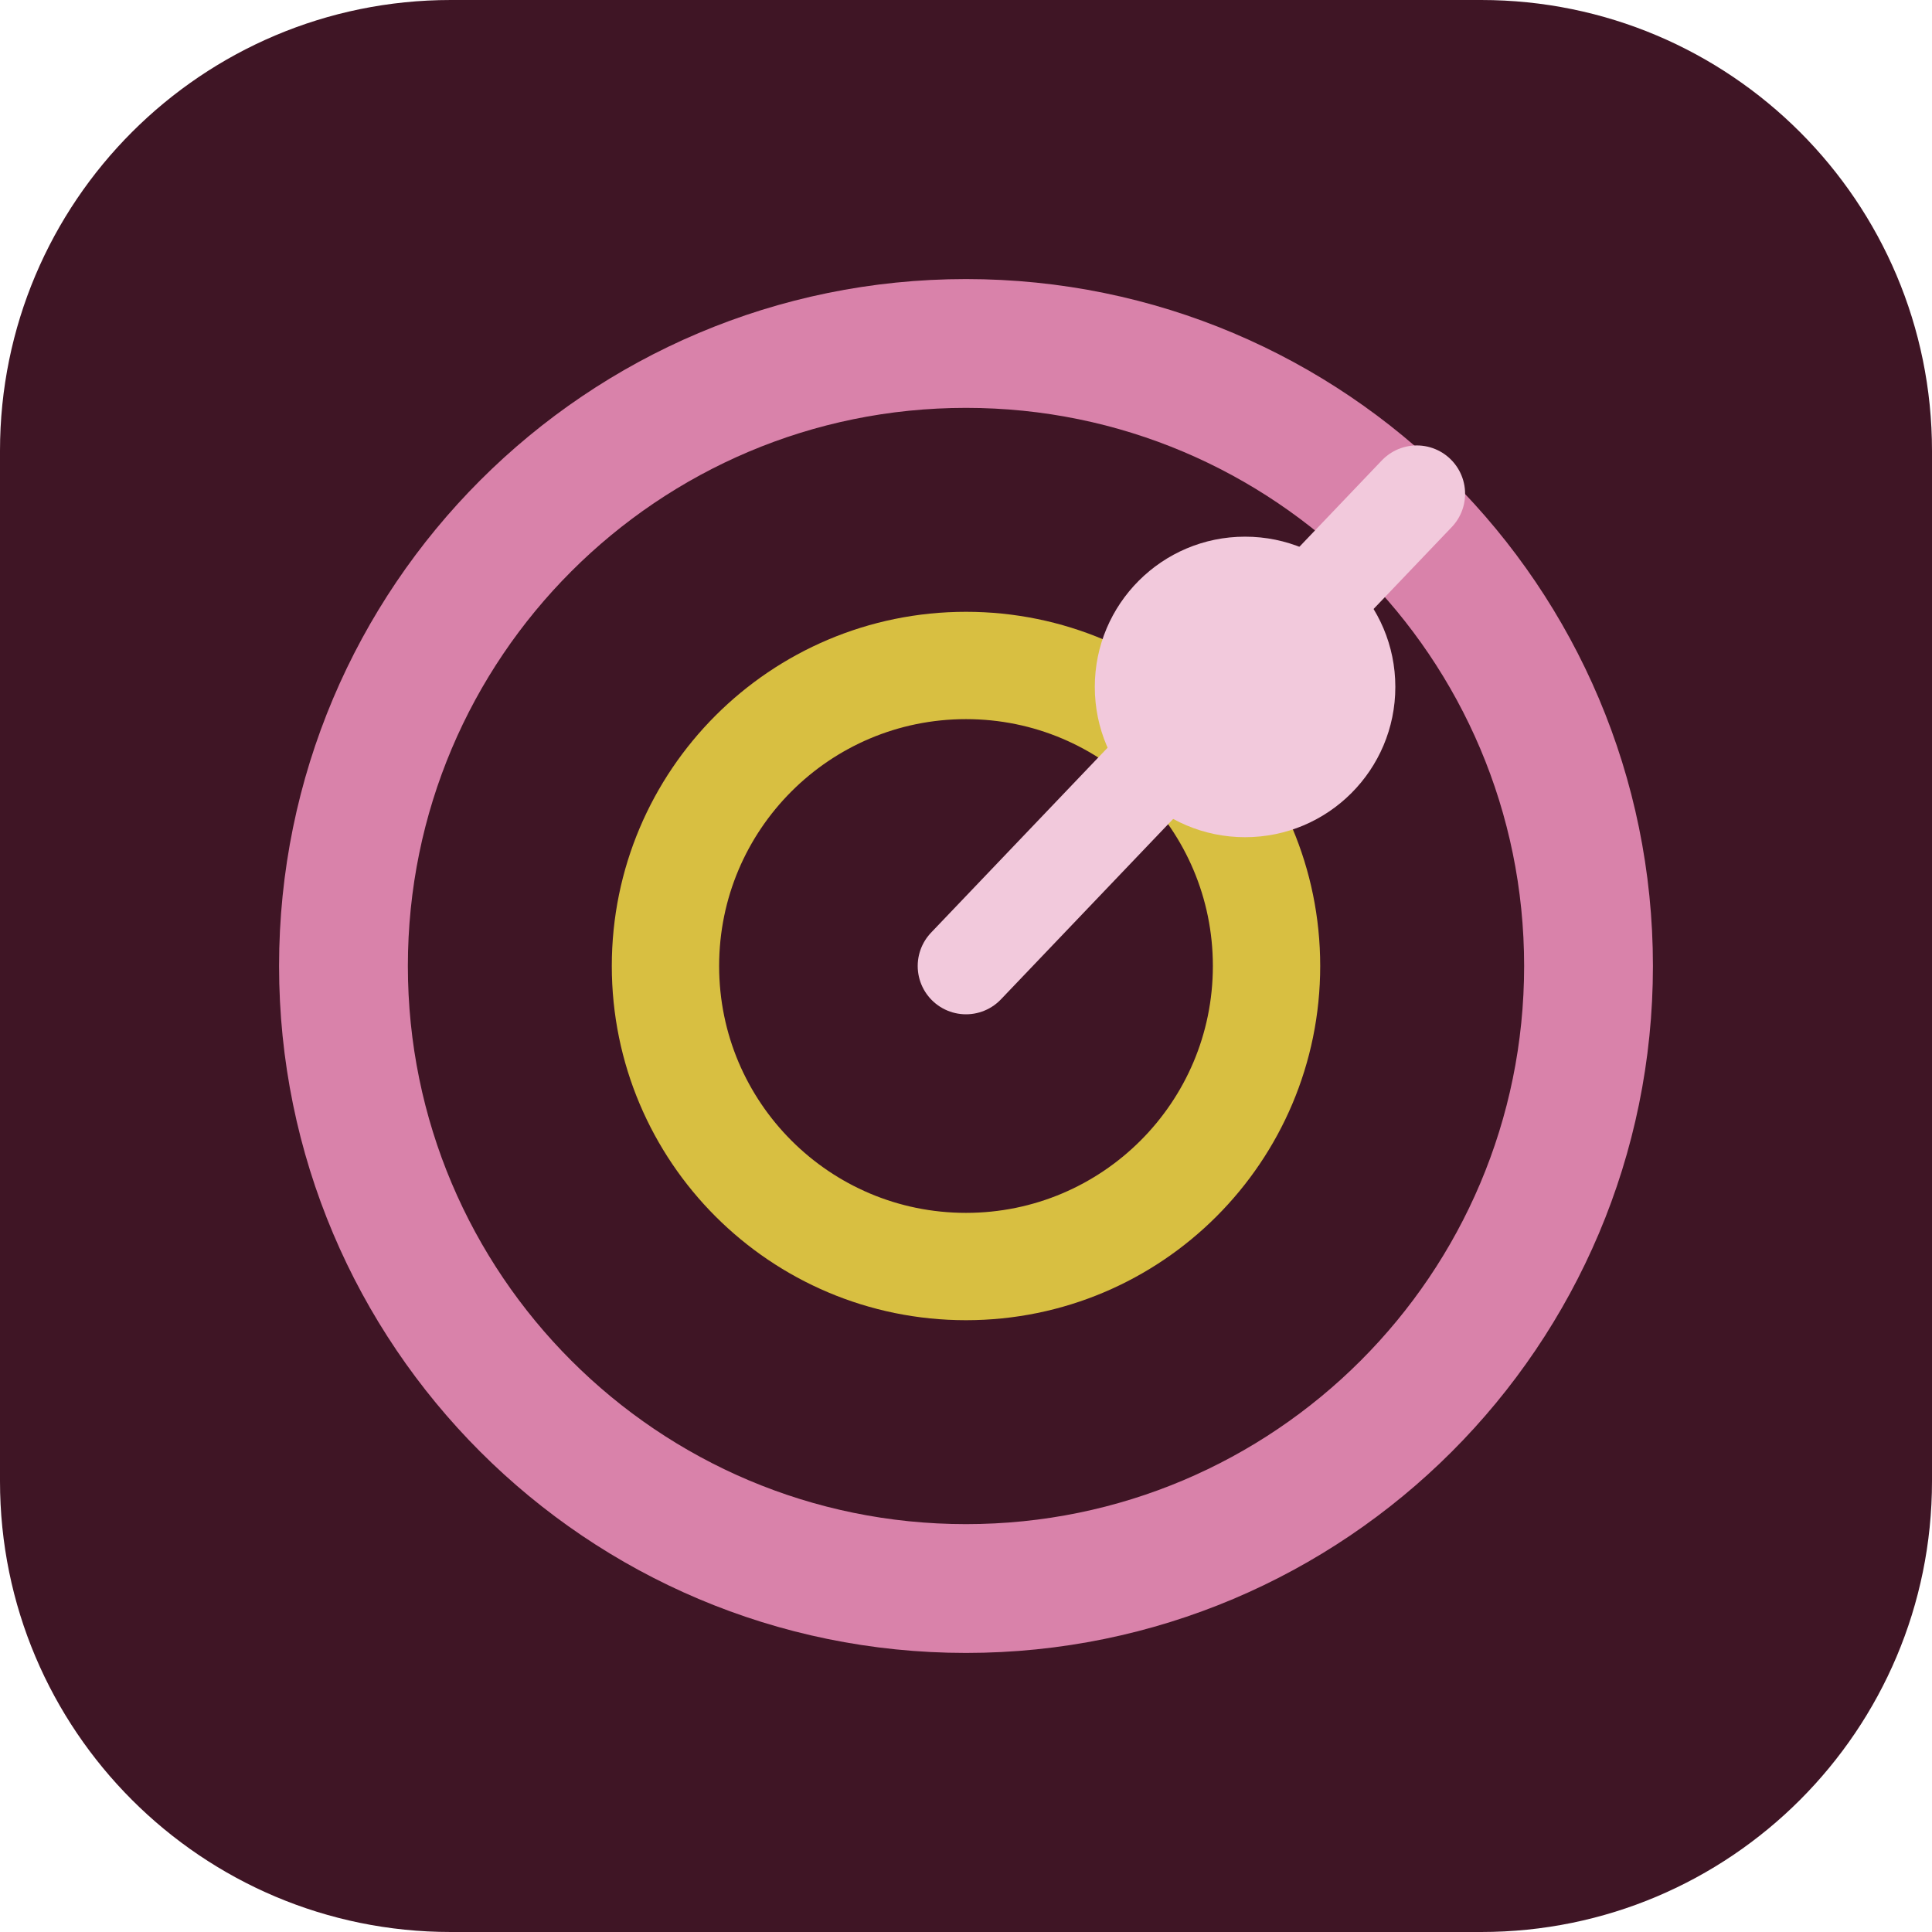
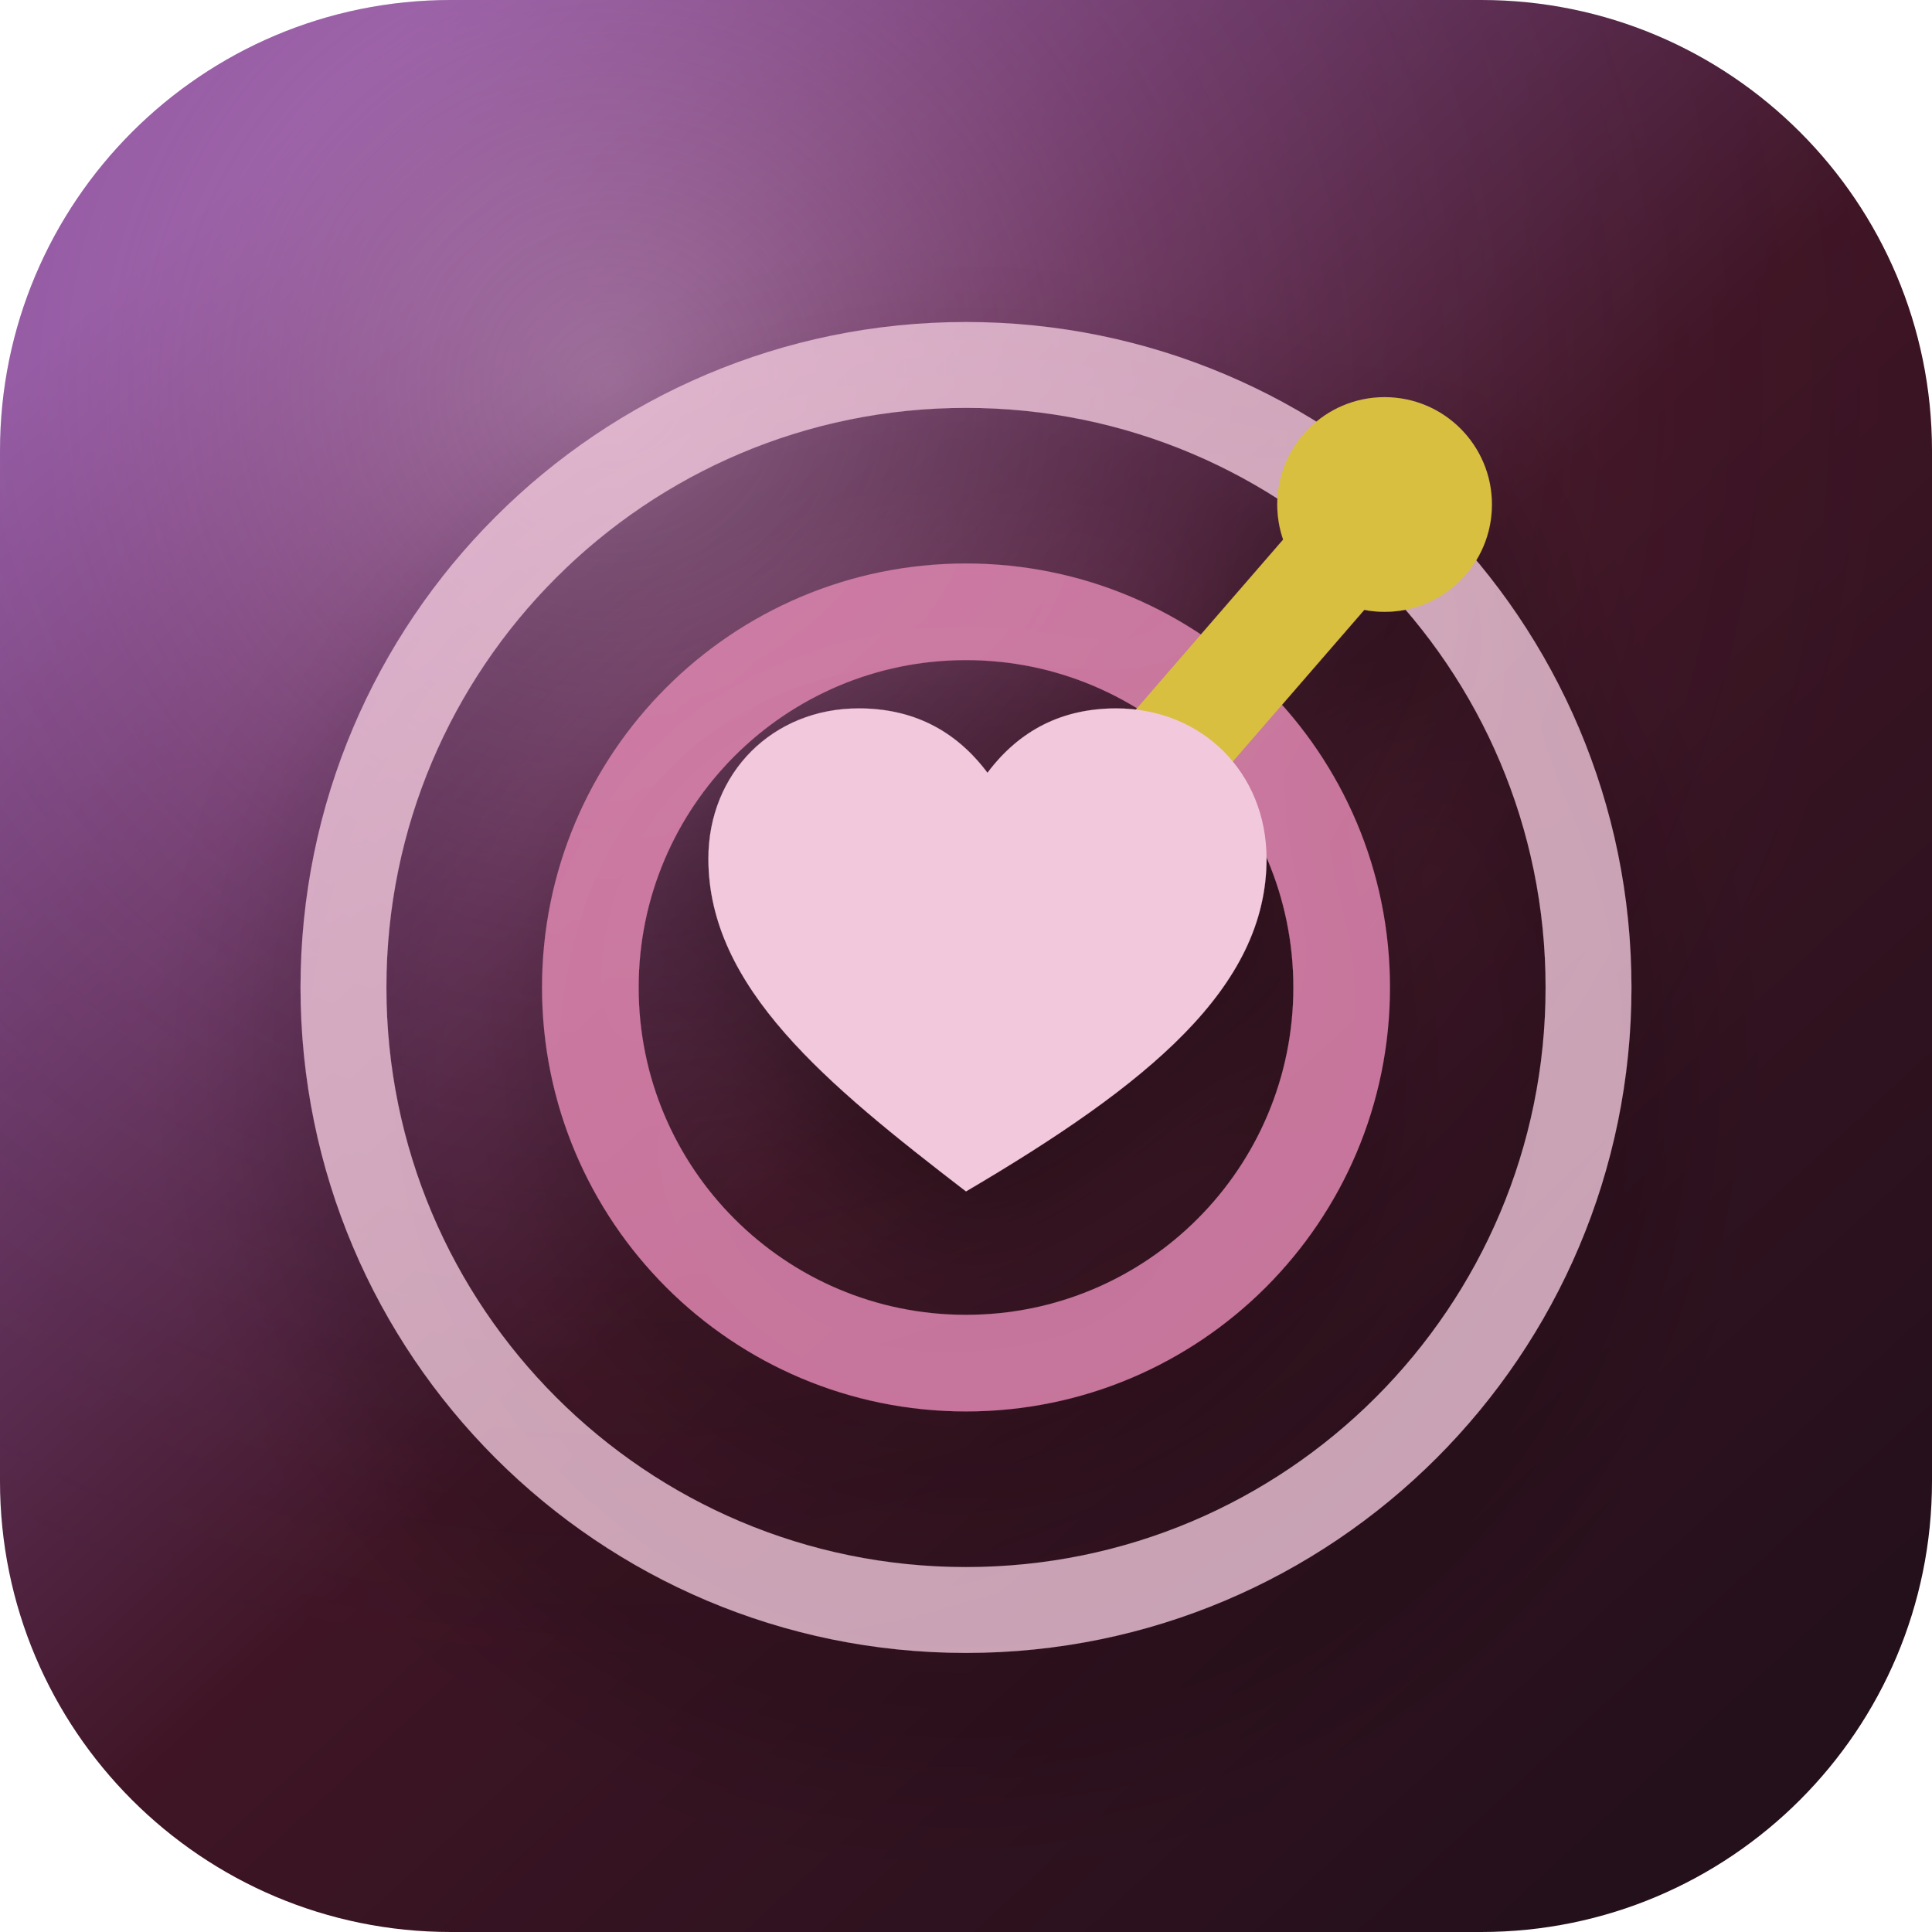
- <svg xmlns="http://www.w3.org/2000/svg" viewBox="0 0 180 180" role="img" aria-labelledby="title">
-   <rect width="180" height="180" rx="42" fill="#3f1525" />
-   <circle cx="90" cy="90" r="58" fill="none" stroke="#d982aa" stroke-width="12" />
-   <circle cx="90" cy="90" r="28" fill="none" stroke="#d8bf41" stroke-width="10" />
-   <circle cx="116" cy="64" r="14" fill="#f2c9dc" />
-   <path d="M90 90 132 46" stroke="#f2c9dc" stroke-width="9" stroke-linecap="round" />
+ <svg xmlns="http://www.w3.org/2000/svg" viewBox="0 0 180 180" role="img" aria-labelledby="title desc">
+   <defs>
+     <linearGradient id="ios-bg" x1="22" y1="16" x2="158" y2="164" gradientUnits="userSpaceOnUse">
+       <stop offset="0" stop-color="#8E58A5" />
+       <stop offset=".52" stop-color="#3F1525" />
+       <stop offset="1" stop-color="#24101B" />
+     </linearGradient>
+     <radialGradient id="ios-glow" cx="57" cy="36" r="122" gradientUnits="userSpaceOnUse">
+       <stop offset="0" stop-color="#F2C9DC" stop-opacity=".34" />
+       <stop offset=".43" stop-color="#D982AA" stop-opacity=".12" />
+       <stop offset="1" stop-color="#3F1525" stop-opacity="0" />
+     </radialGradient>
+     <filter id="ios-shadow" x="-20%" y="-20%" width="140%" height="140%" color-interpolation-filters="sRGB">
+       <feDropShadow dx="0" dy="8" stdDeviation="7" flood-color="#10060D" flood-opacity=".38" />
+     </filter>
+   </defs>
+   <rect width="180" height="180" rx="42" fill="url(#ios-bg)" />
+   <rect width="180" height="180" rx="42" fill="url(#ios-glow)" />
+   <g filter="url(#ios-shadow)">
+     <circle cx="90" cy="92" r="58" fill="none" stroke="#F2C9DC" stroke-width="8" opacity=".78" />
+     <circle cx="90" cy="92" r="35" fill="none" stroke="#D982AA" stroke-width="9" opacity=".88" />
+     <path d="M90 92 129 47" stroke="#D9BF41" stroke-width="10" stroke-linecap="round" />
+     <circle cx="129" cy="47" r="10" fill="#D9BF41" />
+     <path d="M90 111c-13-10-24-19-24-31 0-8 6-14 14-14 5 0 9 2 12 6 3-4 7-6 12-6 8 0 14 6 14 14 0 12-11 21-28 31Z" fill="#F2C9DC" />
+   </g>
</svg>
